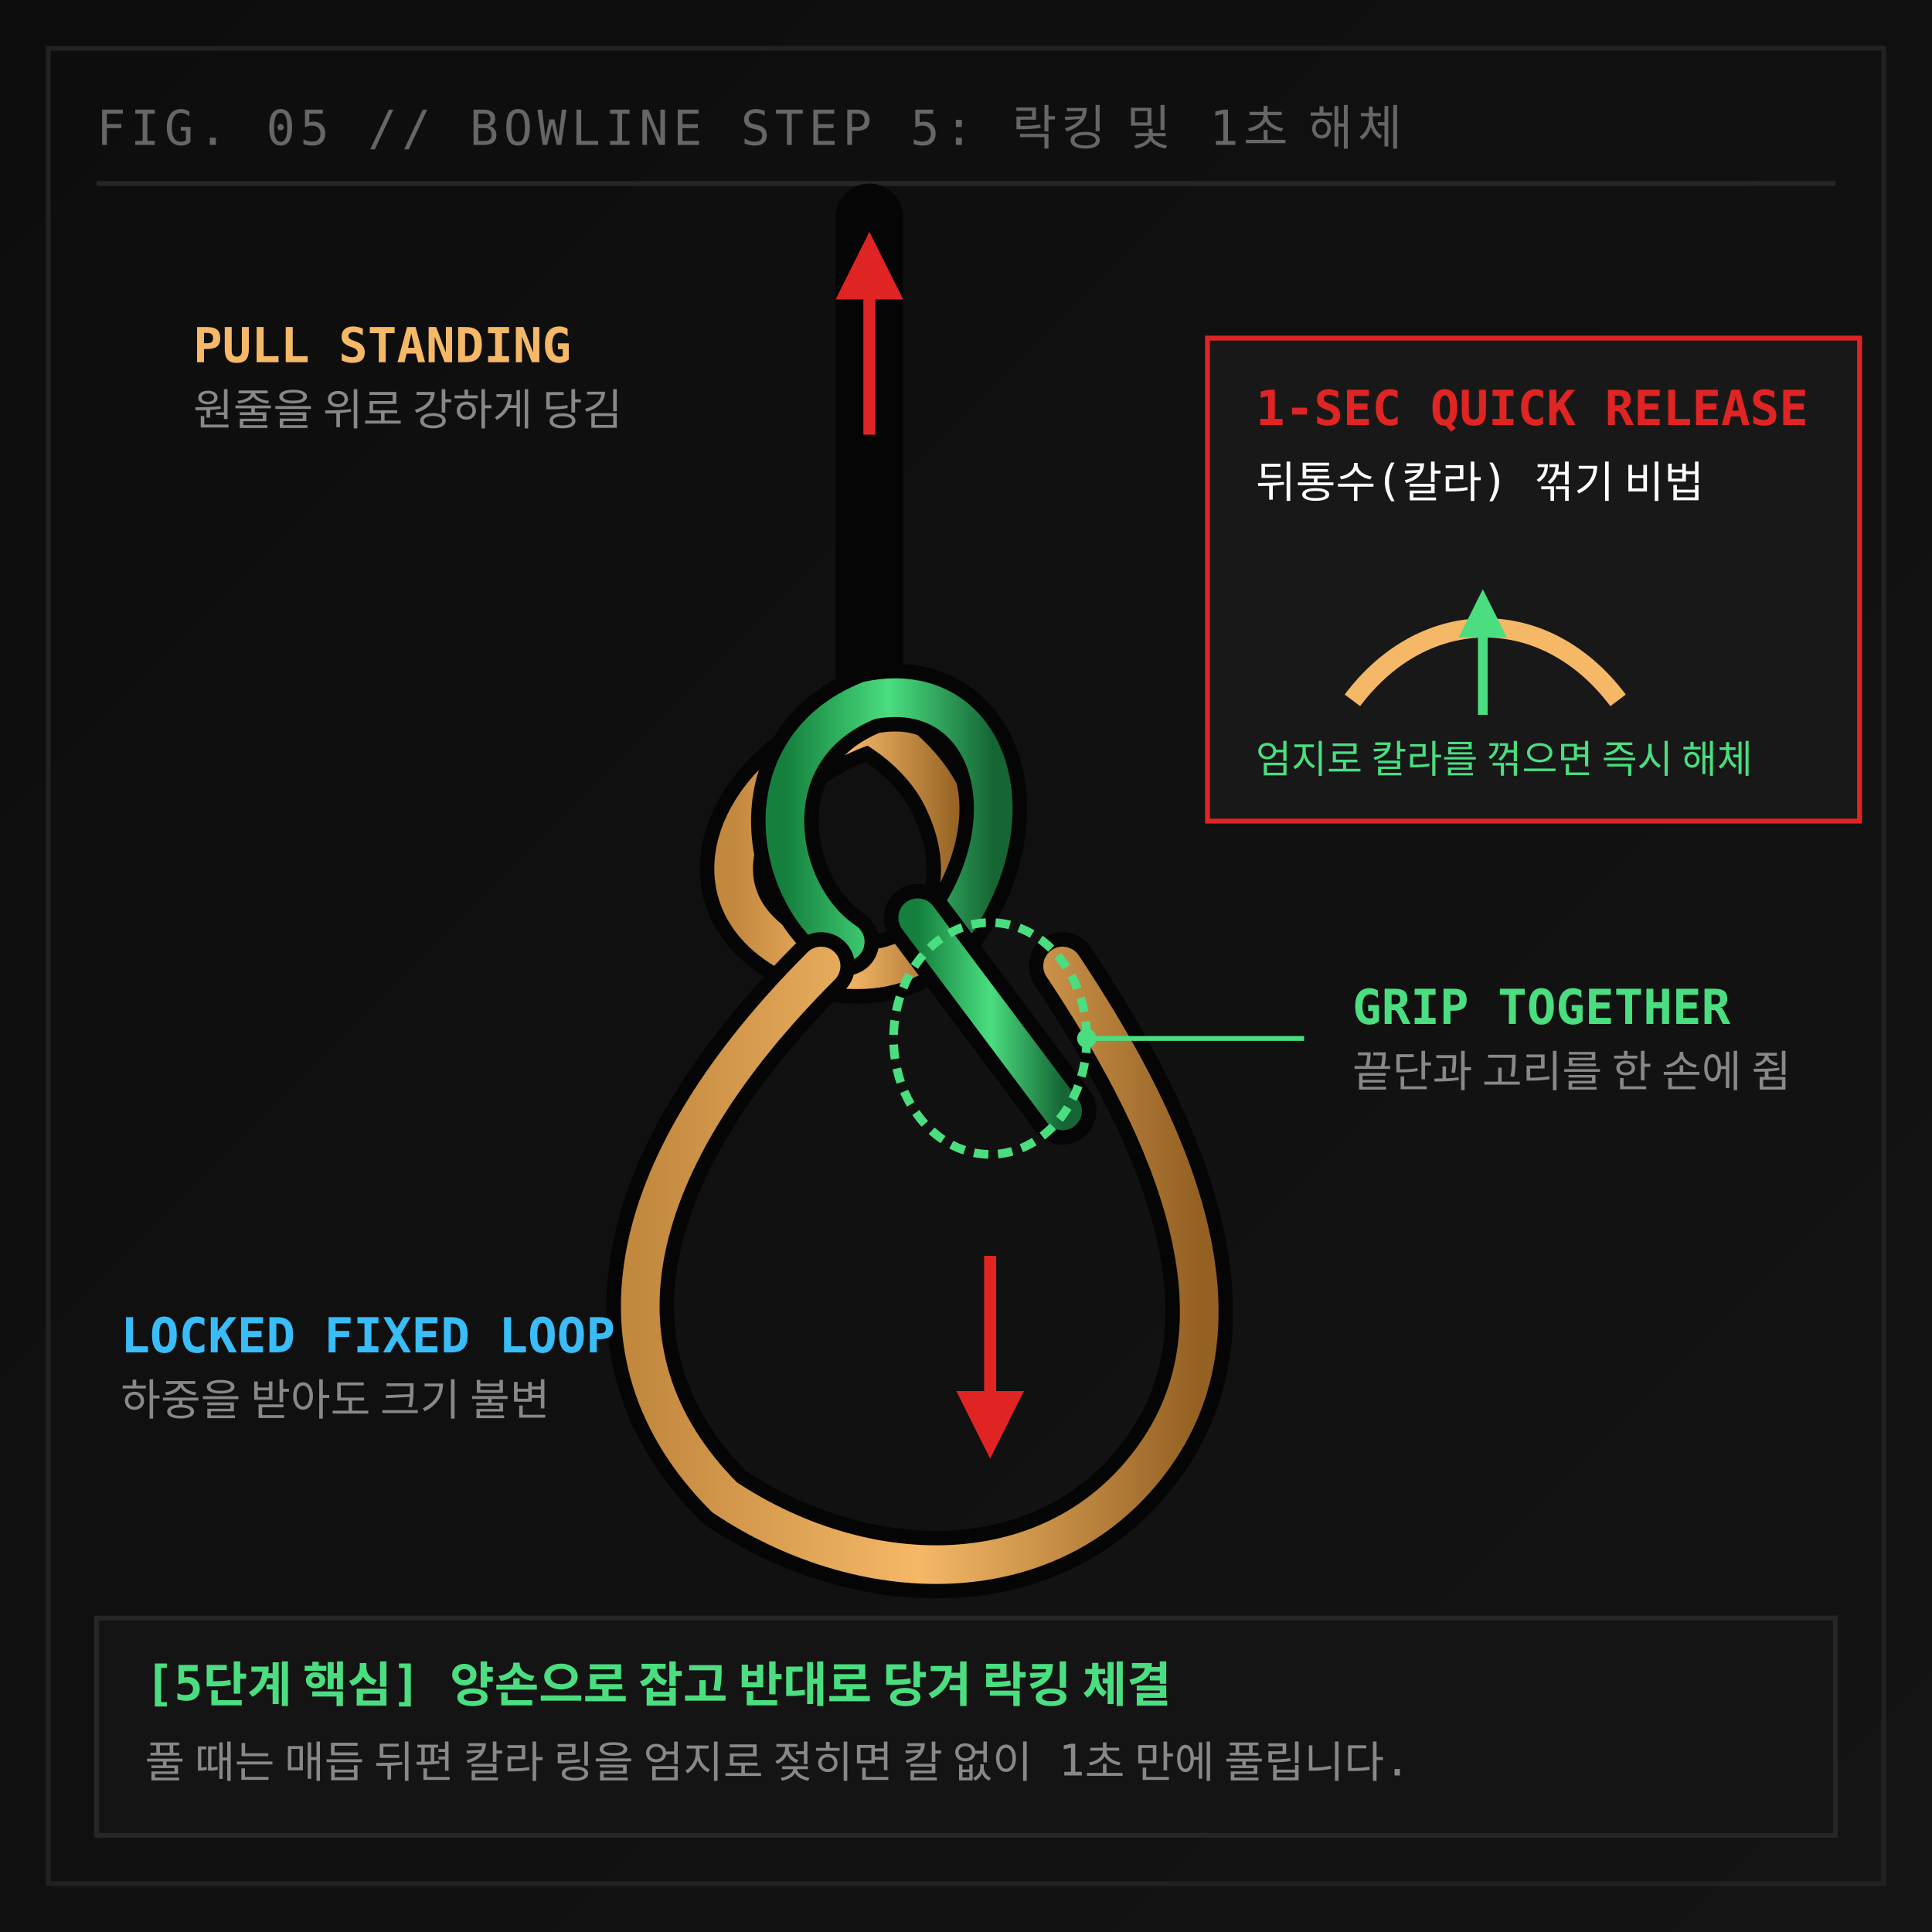
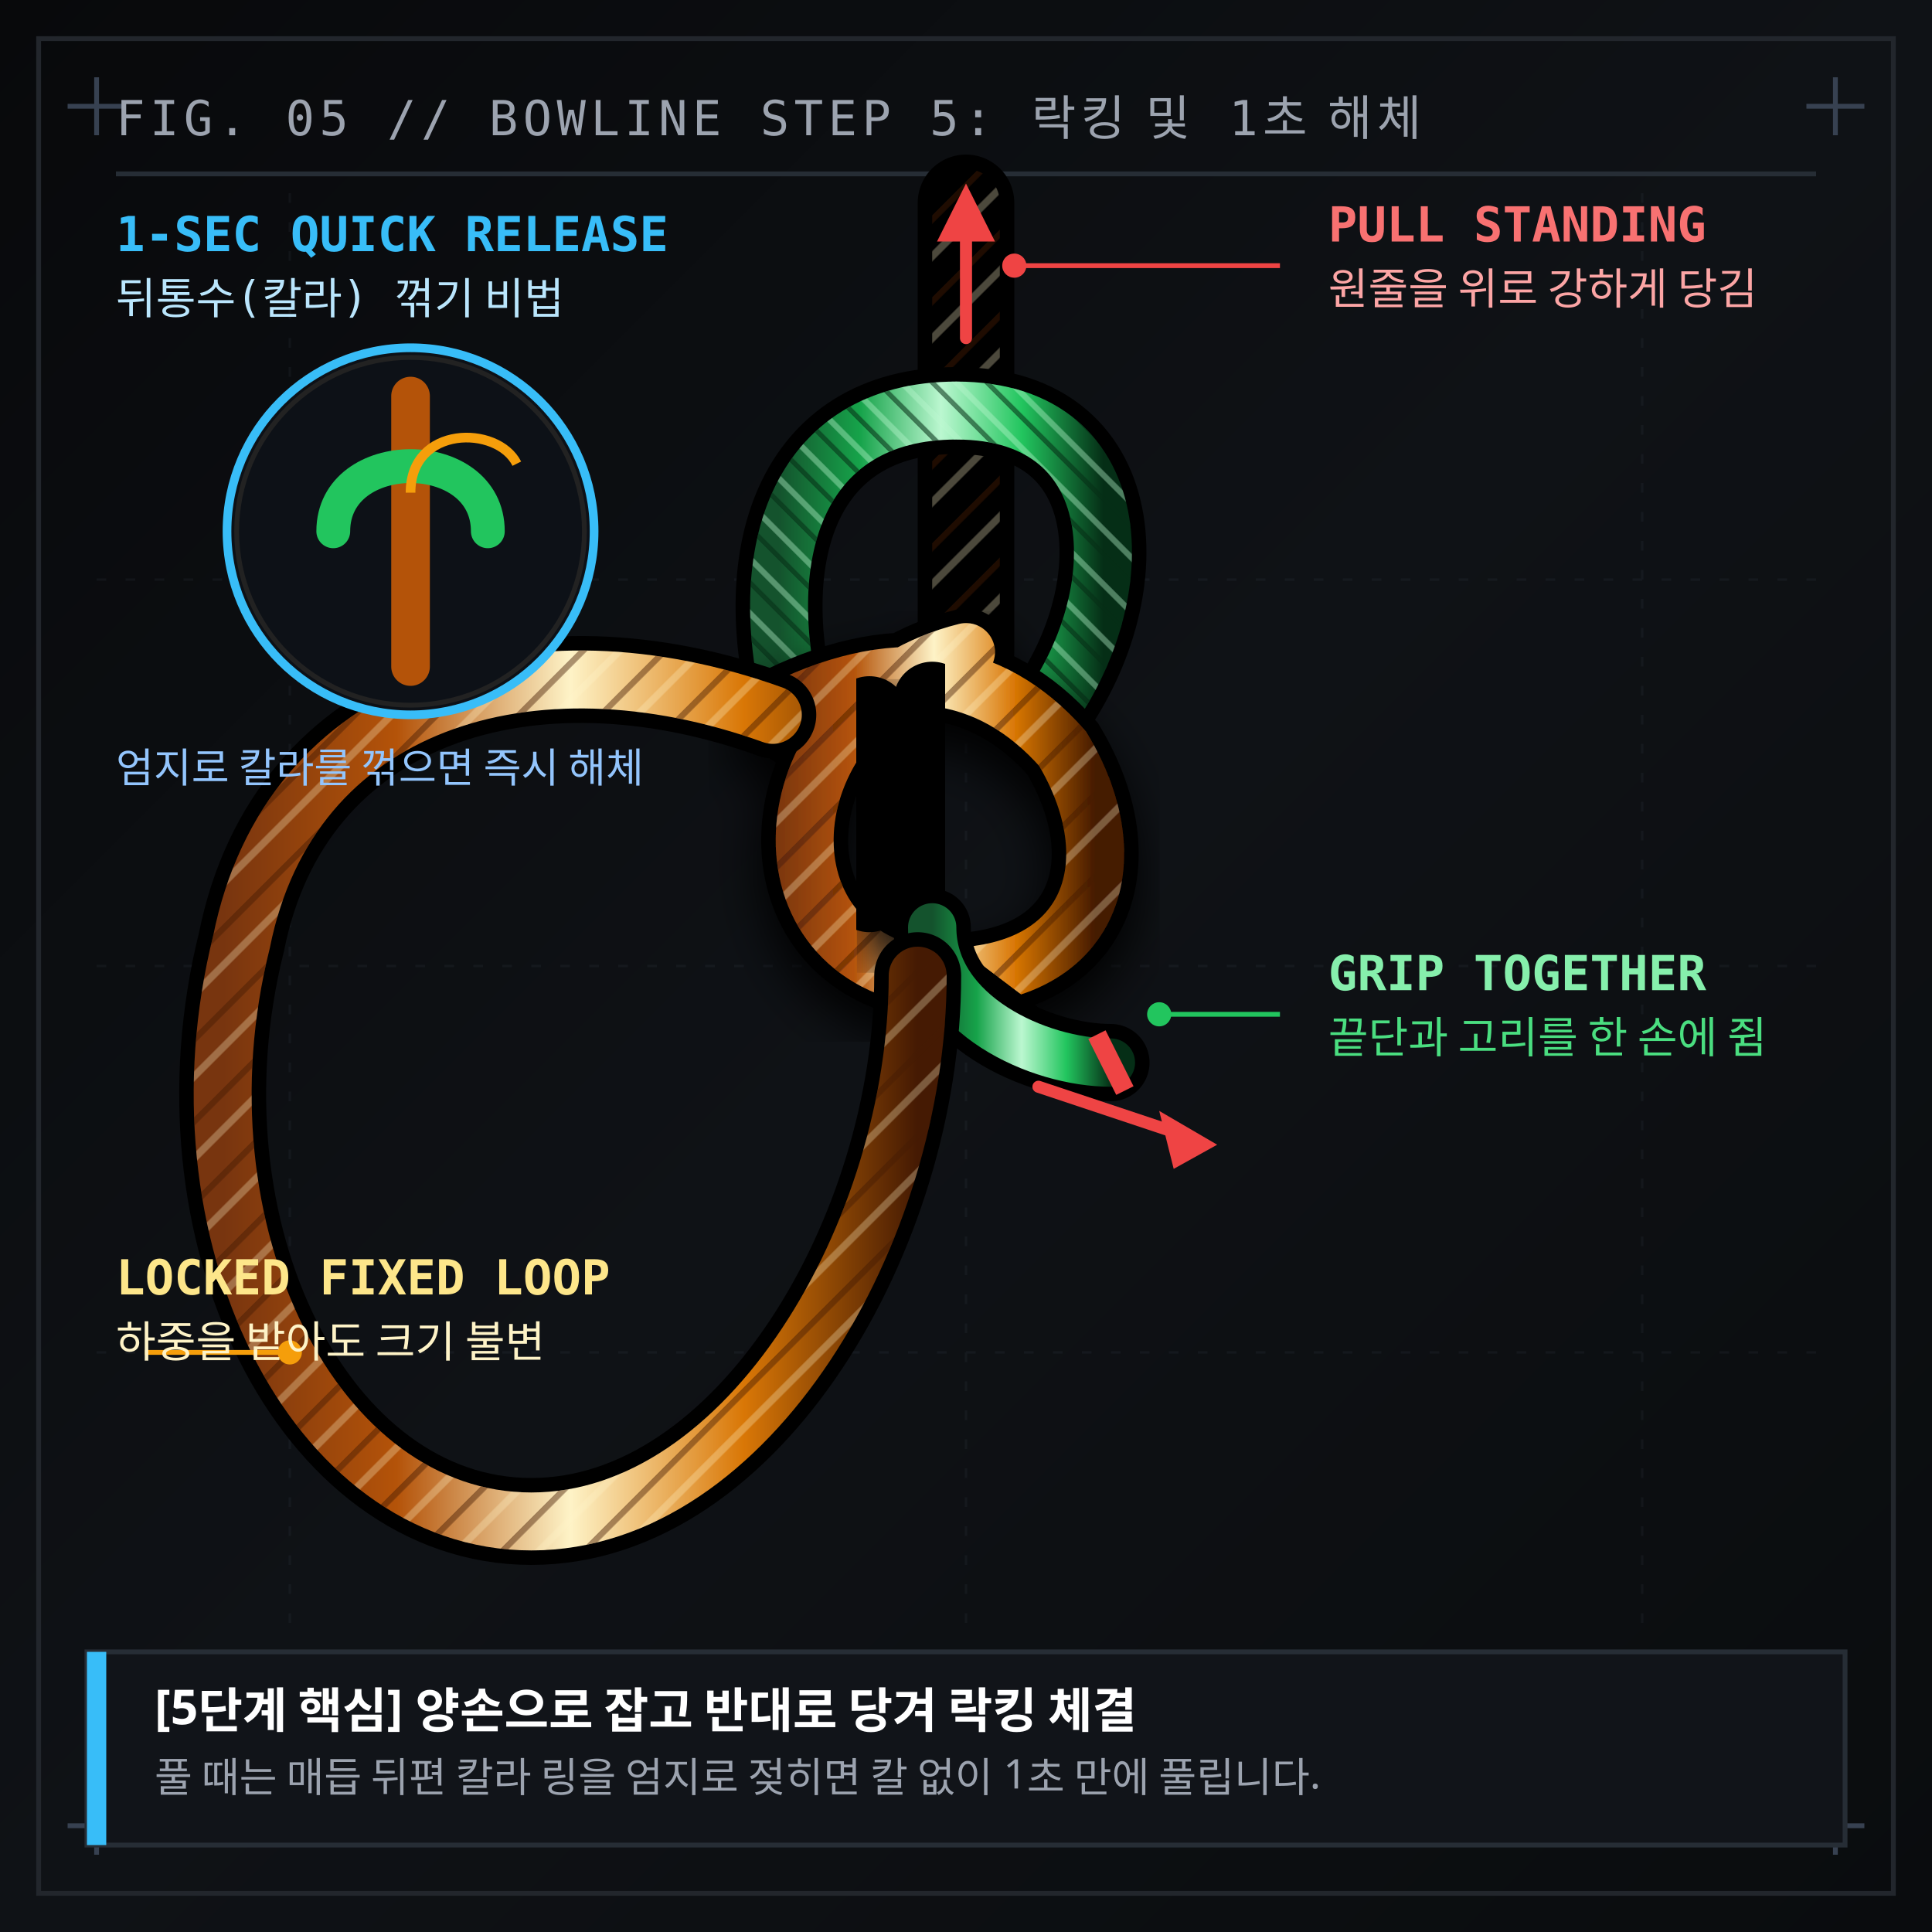
<svg xmlns="http://www.w3.org/2000/svg" viewBox="0 0 400 400" class="w-full h-full">
  <defs>
-     <linearGradient id="bg05" x1="0%" y1="0%" x2="100%" y2="100%">
-       <stop offset="0%" stop-color="#0d0d0d" />
-       <stop offset="100%" stop-color="#141414" />
+     <linearGradient id="bgGrad05" x1="0%" y1="0%" x2="100%" y2="100%">
+       <stop offset="0%" stop-color="#08090b" />
+       <stop offset="50%" stop-color="#0f1216" />
+       <stop offset="100%" stop-color="#0a0c0e" />
    </linearGradient>
-     <linearGradient id="standingRope5" x1="0%" y1="0%" x2="100%" y2="0%">
-       <stop offset="0%" stop-color="#c2883e" />
-       <stop offset="50%" stop-color="#f5b867" />
-       <stop offset="100%" stop-color="#946123" />
+     <linearGradient id="ropeManila05" x1="0%" y1="0%" x2="100%" y2="0%">
+       <stop offset="0%" stop-color="#78350f" />
+       <stop offset="25%" stop-color="#b45309" />
+       <stop offset="50%" stop-color="#fef3c7" />
+       <stop offset="75%" stop-color="#d97706" />
+       <stop offset="100%" stop-color="#451a03" />
    </linearGradient>
-     <linearGradient id="workingRope5" x1="0%" y1="0%" x2="100%" y2="0%">
-       <stop offset="0%" stop-color="#15803d" />
-       <stop offset="50%" stop-color="#4ade80" />
-       <stop offset="100%" stop-color="#166534" />
+     <linearGradient id="ropeGreen05" x1="0%" y1="0%" x2="100%" y2="0%">
+       <stop offset="0%" stop-color="#14532d" />
+       <stop offset="25%" stop-color="#16a34a" />
+       <stop offset="50%" stop-color="#bbf7d0" />
+       <stop offset="75%" stop-color="#22c55e" />
+       <stop offset="100%" stop-color="#052e16" />
    </linearGradient>
+     <filter id="shadowDeep05" x="-20%" y="-20%" width="140%" height="140%">
+       <feDropShadow dx="0" dy="5" stdDeviation="5" flood-color="#000000" flood-opacity="0.95" />
+     </filter>
+     <pattern id="braidManila05" width="12" height="12" patternUnits="userSpaceOnUse" patternTransform="rotate(45)">
+       <line x1="0" y1="0" x2="0" y2="12" stroke="#451a03" stroke-width="2.5" opacity="0.6" />
+       <line x1="6" y1="0" x2="6" y2="12" stroke="#fef3c7" stroke-width="1.5" opacity="0.4" />
+     </pattern>
+     <pattern id="braidGreen05" width="8" height="8" patternUnits="userSpaceOnUse" patternTransform="rotate(-45)">
+       <line x1="0" y1="0" x2="0" y2="8" stroke="#052e16" stroke-width="2" opacity="0.7" />
+       <line x1="4" y1="0" x2="4" y2="8" stroke="#bbf7d0" stroke-width="1.2" opacity="0.5" />
+     </pattern>
  </defs>
-   <rect width="400" height="400" fill="url(#bg05)" />
-   <rect x="10" y="10" width="380" height="380" fill="none" stroke="#222" stroke-width="1" />
-   <text x="20" y="30" fill="#666666" font-family="'JetBrains Mono', monospace" font-size="10" letter-spacing="1">FIG. 05 // BOWLINE STEP 5: 락킹 및 1초 해체</text>
-   <line x1="20" y1="38" x2="380" y2="38" stroke="#262626" stroke-width="1" />
-   <path d="M 180 45 L 180 150" stroke="#050505" stroke-width="14" stroke-linecap="round" />
-   <path d="M 180 45 L 180 150" stroke="url(#standingRope5)" stroke-width="8" stroke-linecap="round" />
-   <path d="M 180 150 C 150 160 140 190 170 200 C 195 205 205 185 195 165 C 190 155 180 150 180 150" stroke="#050505" stroke-width="14" stroke-linecap="round" fill="none" />
-   <path d="M 180 150 C 150 160 140 190 170 200 C 195 205 205 185 195 165 C 190 155 180 150 180 150" stroke="url(#standingRope5)" stroke-width="8" stroke-linecap="round" fill="none" />
-   <path d="M 175 195 C 160 185 155 155 180 145 C 205 140 215 170 195 195" stroke="#050505" stroke-width="14" stroke-linecap="round" fill="none" />
-   <path d="M 175 195 C 160 185 155 155 180 145 C 205 140 215 170 195 195" stroke="url(#workingRope5)" stroke-width="8" stroke-linecap="round" fill="none" />
-   <path d="M 190 190 L 220 230" stroke="#050505" stroke-width="14" stroke-linecap="round" />
-   <path d="M 190 190 L 220 230" stroke="url(#workingRope5)" stroke-width="8" stroke-linecap="round" />
-   <path d="M 170 200 C 130 240 120 280 150 310 C 180 330 220 330 240 300 C 260 270 240 230 220 200" stroke="#050505" stroke-width="14" stroke-linecap="round" fill="none" />
-   <path d="M 170 200 C 130 240 120 280 150 310 C 180 330 220 330 240 300 C 260 270 240 230 220 200" stroke="url(#standingRope5)" stroke-width="8" stroke-linecap="round" fill="none" />
-   <ellipse cx="205" cy="215" rx="20" ry="24" fill="none" stroke="#4ade80" stroke-width="1.8" stroke-dasharray="3 2" />
-   <line x1="180" y1="90" x2="180" y2="55" stroke="#E02424" stroke-width="2.5" />
-   <polygon points="180,48 173,62 187,62" fill="#E02424" />
-   <line x1="205" y1="260" x2="205" y2="295" stroke="#E02424" stroke-width="2.5" />
-   <polygon points="205,302 198,288 212,288" fill="#E02424" />
-   <g id="quickReleaseBox">
-     <rect x="250" y="70" width="135" height="100" fill="#181818" stroke="#E02424" stroke-width="1" />
-     <text x="260" y="88" fill="#E02424" font-family="'JetBrains Mono', monospace" font-size="10" font-weight="bold">1-SEC QUICK RELEASE</text>
-     <text x="260" y="103" fill="#ffffff" font-family="'JetBrains Mono', monospace" font-size="9">뒤통수(칼라) 꺾기 비법</text>
-     <path d="M 280 145 C 295 125 320 125 335 145" stroke="#f5b867" stroke-width="4" fill="none" />
-     <line x1="307" y1="148" x2="307" y2="128" stroke="#4ade80" stroke-width="2" />
-     <polygon points="307,122 302,132 312,132" fill="#4ade80" />
-     <text x="260" y="160" fill="#4ade80" font-family="'JetBrains Mono', monospace" font-size="8">엄지로 칼라를 꺾으면 즉시 해체</text>
+   <rect width="400" height="400" fill="url(#bgGrad05)" />
+   <rect x="8" y="8" width="384" height="384" fill="none" stroke="#22262c" stroke-width="1" />
+   <path d="M 14 22 L 26 22 M 20 16 L 20 28" stroke="#374151" stroke-width="1" />
+   <path d="M 386 22 L 374 22 M 380 16 L 380 28" stroke="#374151" stroke-width="1" />
+   <path d="M 14 378 L 26 378 M 20 372 L 20 384" stroke="#374151" stroke-width="1" />
+   <path d="M 386 378 L 374 378 M 380 372 L 380 384" stroke="#374151" stroke-width="1" />
+   <text x="24" y="28" fill="#9ca3af" font-family="'JetBrains Mono', monospace" font-size="10" letter-spacing="1">FIG. 05 // BOWLINE STEP 5: 락킹 및 1초 해체</text>
+   <line x1="24" y1="36" x2="376" y2="36" stroke="#262d35" stroke-width="1" />
+   <g opacity="0.12" stroke="#4b5563" stroke-width="0.5" stroke-dasharray="2 4">
+     <line x1="60" y1="40" x2="60" y2="340" />
+     <line x1="200" y1="40" x2="200" y2="340" />
+     <line x1="340" y1="40" x2="340" y2="340" />
+     <line x1="20" y1="120" x2="380" y2="120" />
+     <line x1="20" y1="200" x2="380" y2="200" />
+     <line x1="20" y1="280" x2="380" y2="280" />
  </g>
-   <text x="40" y="75" fill="#f5b867" font-family="'JetBrains Mono', monospace" font-size="10" font-weight="bold">PULL STANDING</text>
-   <text x="40" y="88" fill="#888888" font-family="'JetBrains Mono', monospace" font-size="9">원줄을 위로 강하게 당김</text>
-   <line x1="225" y1="215" x2="270" y2="215" stroke="#4ade80" stroke-width="1" />
-   <circle cx="225" cy="215" r="2" fill="#4ade80" />
-   <text x="280" y="212" fill="#4ade80" font-family="'JetBrains Mono', monospace" font-size="10" font-weight="bold">GRIP TOGETHER</text>
-   <text x="280" y="225" fill="#888888" font-family="'JetBrains Mono', monospace" font-size="9">끝단과 고리를 한 손에 쥠</text>
-   <text x="25" y="280" fill="#38bdf8" font-family="'JetBrains Mono', monospace" font-size="10" font-weight="bold">LOCKED FIXED LOOP</text>
-   <text x="25" y="293" fill="#888888" font-family="'JetBrains Mono', monospace" font-size="9">하중을 받아도 크기 불변</text>
-   <rect x="20" y="335" width="360" height="45" fill="#141414" stroke="#262626" stroke-width="1" />
-   <text x="30" y="352" fill="#4ade80" font-family="'JetBrains Mono', monospace" font-size="10" font-weight="bold">[5단계 핵심] 양손으로 잡고 반대로 당겨 락킹 체결</text>
-   <text x="30" y="368" fill="#888888" font-family="'JetBrains Mono', monospace" font-size="9">풀 때는 매듭 뒤편 칼라 링을 엄지로 젖히면 칼 없이 1초 만에 풀립니다.</text>
+   <path d="M 200 42 L 200 135" stroke="#000000" stroke-width="20" stroke-linecap="round" />
+   <path d="M 200 42 L 200 135" stroke="url(#ropeManila05)" stroke-width="14" stroke-linecap="round" />
+   <path d="M 200 42 L 200 135" stroke="url(#braidManila05)" stroke-width="14" stroke-linecap="round" opacity="0.75" />
+   <path d="M 215 150 C 235 125 235 85 198 85 C 165 85 155 115 165 150" stroke="#000000" stroke-width="18" stroke-linecap="round" fill="none" />
+   <path d="M 215 150 C 235 125 235 85 198 85 C 165 85 155 115 165 150" stroke="url(#ropeGreen05)" stroke-width="12" stroke-linecap="round" fill="none" />
+   <path d="M 215 150 C 235 125 235 85 198 85 C 165 85 155 115 165 150" stroke="url(#braidGreen05)" stroke-width="12" stroke-linecap="round" fill="none" opacity="0.8" />
+   <g filter="url(#shadowDeep05)">
+     <path d="M 200 135 C 160 145 155 195 190 202 C 225 205 235 180 220 155 C 205 138 185 135 160 148" stroke="#000000" stroke-width="18" stroke-linecap="round" fill="none" />
+     <path d="M 200 135 C 160 145 155 195 190 202 C 225 205 235 180 220 155 C 205 138 185 135 160 148" stroke="url(#ropeManila05)" stroke-width="12" stroke-linecap="round" fill="none" />
+     <path d="M 200 135 C 160 145 155 195 190 202 C 225 205 235 180 220 155 C 205 138 185 135 160 148" stroke="url(#braidManila05)" stroke-width="12" stroke-linecap="round" fill="none" opacity="0.75" />
+   </g>
+   <g filter="url(#shadowDeep05)">
+     <path d="M 180 185 L 180 148" stroke="#000000" stroke-width="16" stroke-linecap="round" />
+     <path d="M 180 185 L 180 148" stroke="url(#ropeGreen05)" stroke-width="10" stroke-linecap="round" />
+     <path d="M 193 145 L 193 192" stroke="#000000" stroke-width="16" stroke-linecap="round" />
+     <path d="M 193 145 L 193 192" stroke="url(#ropeGreen05)" stroke-width="10" stroke-linecap="round" />
+   </g>
+   <path d="M 193 192 C 193 210 215 220 230 220" stroke="#000000" stroke-width="16" stroke-linecap="round" />
+   <path d="M 193 192 C 193 210 215 220 230 220" stroke="url(#ropeGreen05)" stroke-width="10" stroke-linecap="round" />
+   <line x1="228" y1="216" x2="232" y2="224" stroke="#ef4444" stroke-width="4" stroke-linecap="square" />
+   <path d="M 190 202 C 190 255 155 315 110 315 C 65 315 35 255 50 195 C 60 145 110 130 160 148" stroke="#000000" stroke-width="18" stroke-linecap="round" fill="none" />
+   <path d="M 190 202 C 190 255 155 315 110 315 C 65 315 35 255 50 195 C 60 145 110 130 160 148" stroke="url(#ropeManila05)" stroke-width="12" stroke-linecap="round" fill="none" />
+   <path d="M 190 202 C 190 255 155 315 110 315 C 65 315 35 255 50 195 C 60 145 110 130 160 148" stroke="url(#braidManila05)" stroke-width="12" stroke-linecap="round" fill="none" opacity="0.75" />
+   <path d="M 200 70 L 200 45" stroke="#ef4444" stroke-width="2.5" stroke-linecap="round" fill="none" />
+   <polygon points="200,38 194,50 206,50" fill="#ef4444" />
+   <path d="M 215 225 L 245 235" stroke="#ef4444" stroke-width="2.5" stroke-linecap="round" fill="none" />
+   <polygon points="252,237 240,230 243,242" fill="#ef4444" />
+   <g transform="translate(85, 110)">
+     <circle cx="0" cy="0" r="38" fill="#0d1117" stroke="#38bdf8" stroke-width="1.8" />
+     <circle cx="0" cy="0" r="36" fill="none" stroke="#222" stroke-width="1" />
+     <line x1="0" y1="-28" x2="0" y2="28" stroke="#b45309" stroke-width="8" stroke-linecap="round" />
+     <path d="M 16 0 C 16 -18 -16 -18 -16 0" stroke="#22c55e" stroke-width="7" stroke-linecap="round" fill="none" />
+     <path d="M 0 -8 C 0 -22 18 -22 22 -14" fill="none" stroke="#f59e0b" stroke-width="2" />
+   </g>
+   <text x="24" y="52" fill="#38bdf8" font-family="'JetBrains Mono', monospace" font-size="10" font-weight="bold">1-SEC QUICK RELEASE</text>
+   <text x="24" y="65" fill="#bae6fd" font-family="'JetBrains Mono', monospace" font-size="9">뒤통수(칼라) 꺾기 비법</text>
+   <text x="24" y="162" fill="#93c5fd" font-family="'Chivo', sans-serif" font-size="8.5">엄지로 칼라를 꺾으면 즉시 해체</text>
+   <line x1="210" y1="55" x2="265" y2="55" stroke="#ef4444" stroke-width="1" />
+   <circle cx="210" cy="55" r="2.5" fill="#ef4444" />
+   <text x="275" y="50" fill="#f87171" font-family="'JetBrains Mono', monospace" font-size="10" font-weight="bold">PULL STANDING</text>
+   <text x="275" y="63" fill="#fca5a5" font-family="'JetBrains Mono', monospace" font-size="9">원줄을 위로 강하게 당김</text>
+   <line x1="240" y1="210" x2="265" y2="210" stroke="#22c55e" stroke-width="1" />
+   <circle cx="240" cy="210" r="2.5" fill="#22c55e" />
+   <text x="275" y="205" fill="#86efac" font-family="'JetBrains Mono', monospace" font-size="10" font-weight="bold">GRIP TOGETHER</text>
+   <text x="275" y="218" fill="#4ade80" font-family="'JetBrains Mono', monospace" font-size="9">끝단과 고리를 한 손에 쥠</text>
+   <line x1="60" y1="280" x2="30" y2="280" stroke="#f59e0b" stroke-width="1" />
+   <circle cx="60" cy="280" r="2.5" fill="#f59e0b" />
+   <text x="24" y="268" fill="#fde68a" font-family="'JetBrains Mono', monospace" font-size="10" font-weight="bold">LOCKED FIXED LOOP</text>
+   <text x="24" y="281" fill="#fef3c7" font-family="'JetBrains Mono', monospace" font-size="9">하중을 받아도 크기 불변</text>
+   <rect x="18" y="342" width="364" height="40" fill="#111419" stroke="#262d35" stroke-width="1" />
+   <rect x="18" y="342" width="4" height="40" fill="#38bdf8" />
+   <text x="32" y="357" fill="#ffffff" font-family="'Space Grotesk', sans-serif" font-size="10" font-weight="bold">[5단계 핵심] 양손으로 잡고 반대로 당겨 락킹 체결</text>
+   <text x="32" y="371" fill="#9ca3af" font-family="'Chivo', sans-serif" font-size="8.5">풀 때는 매듭 뒤편 칼라 링을 엄지로 젖히면 칼 없이 1초 만에 풀립니다.</text>
</svg>
